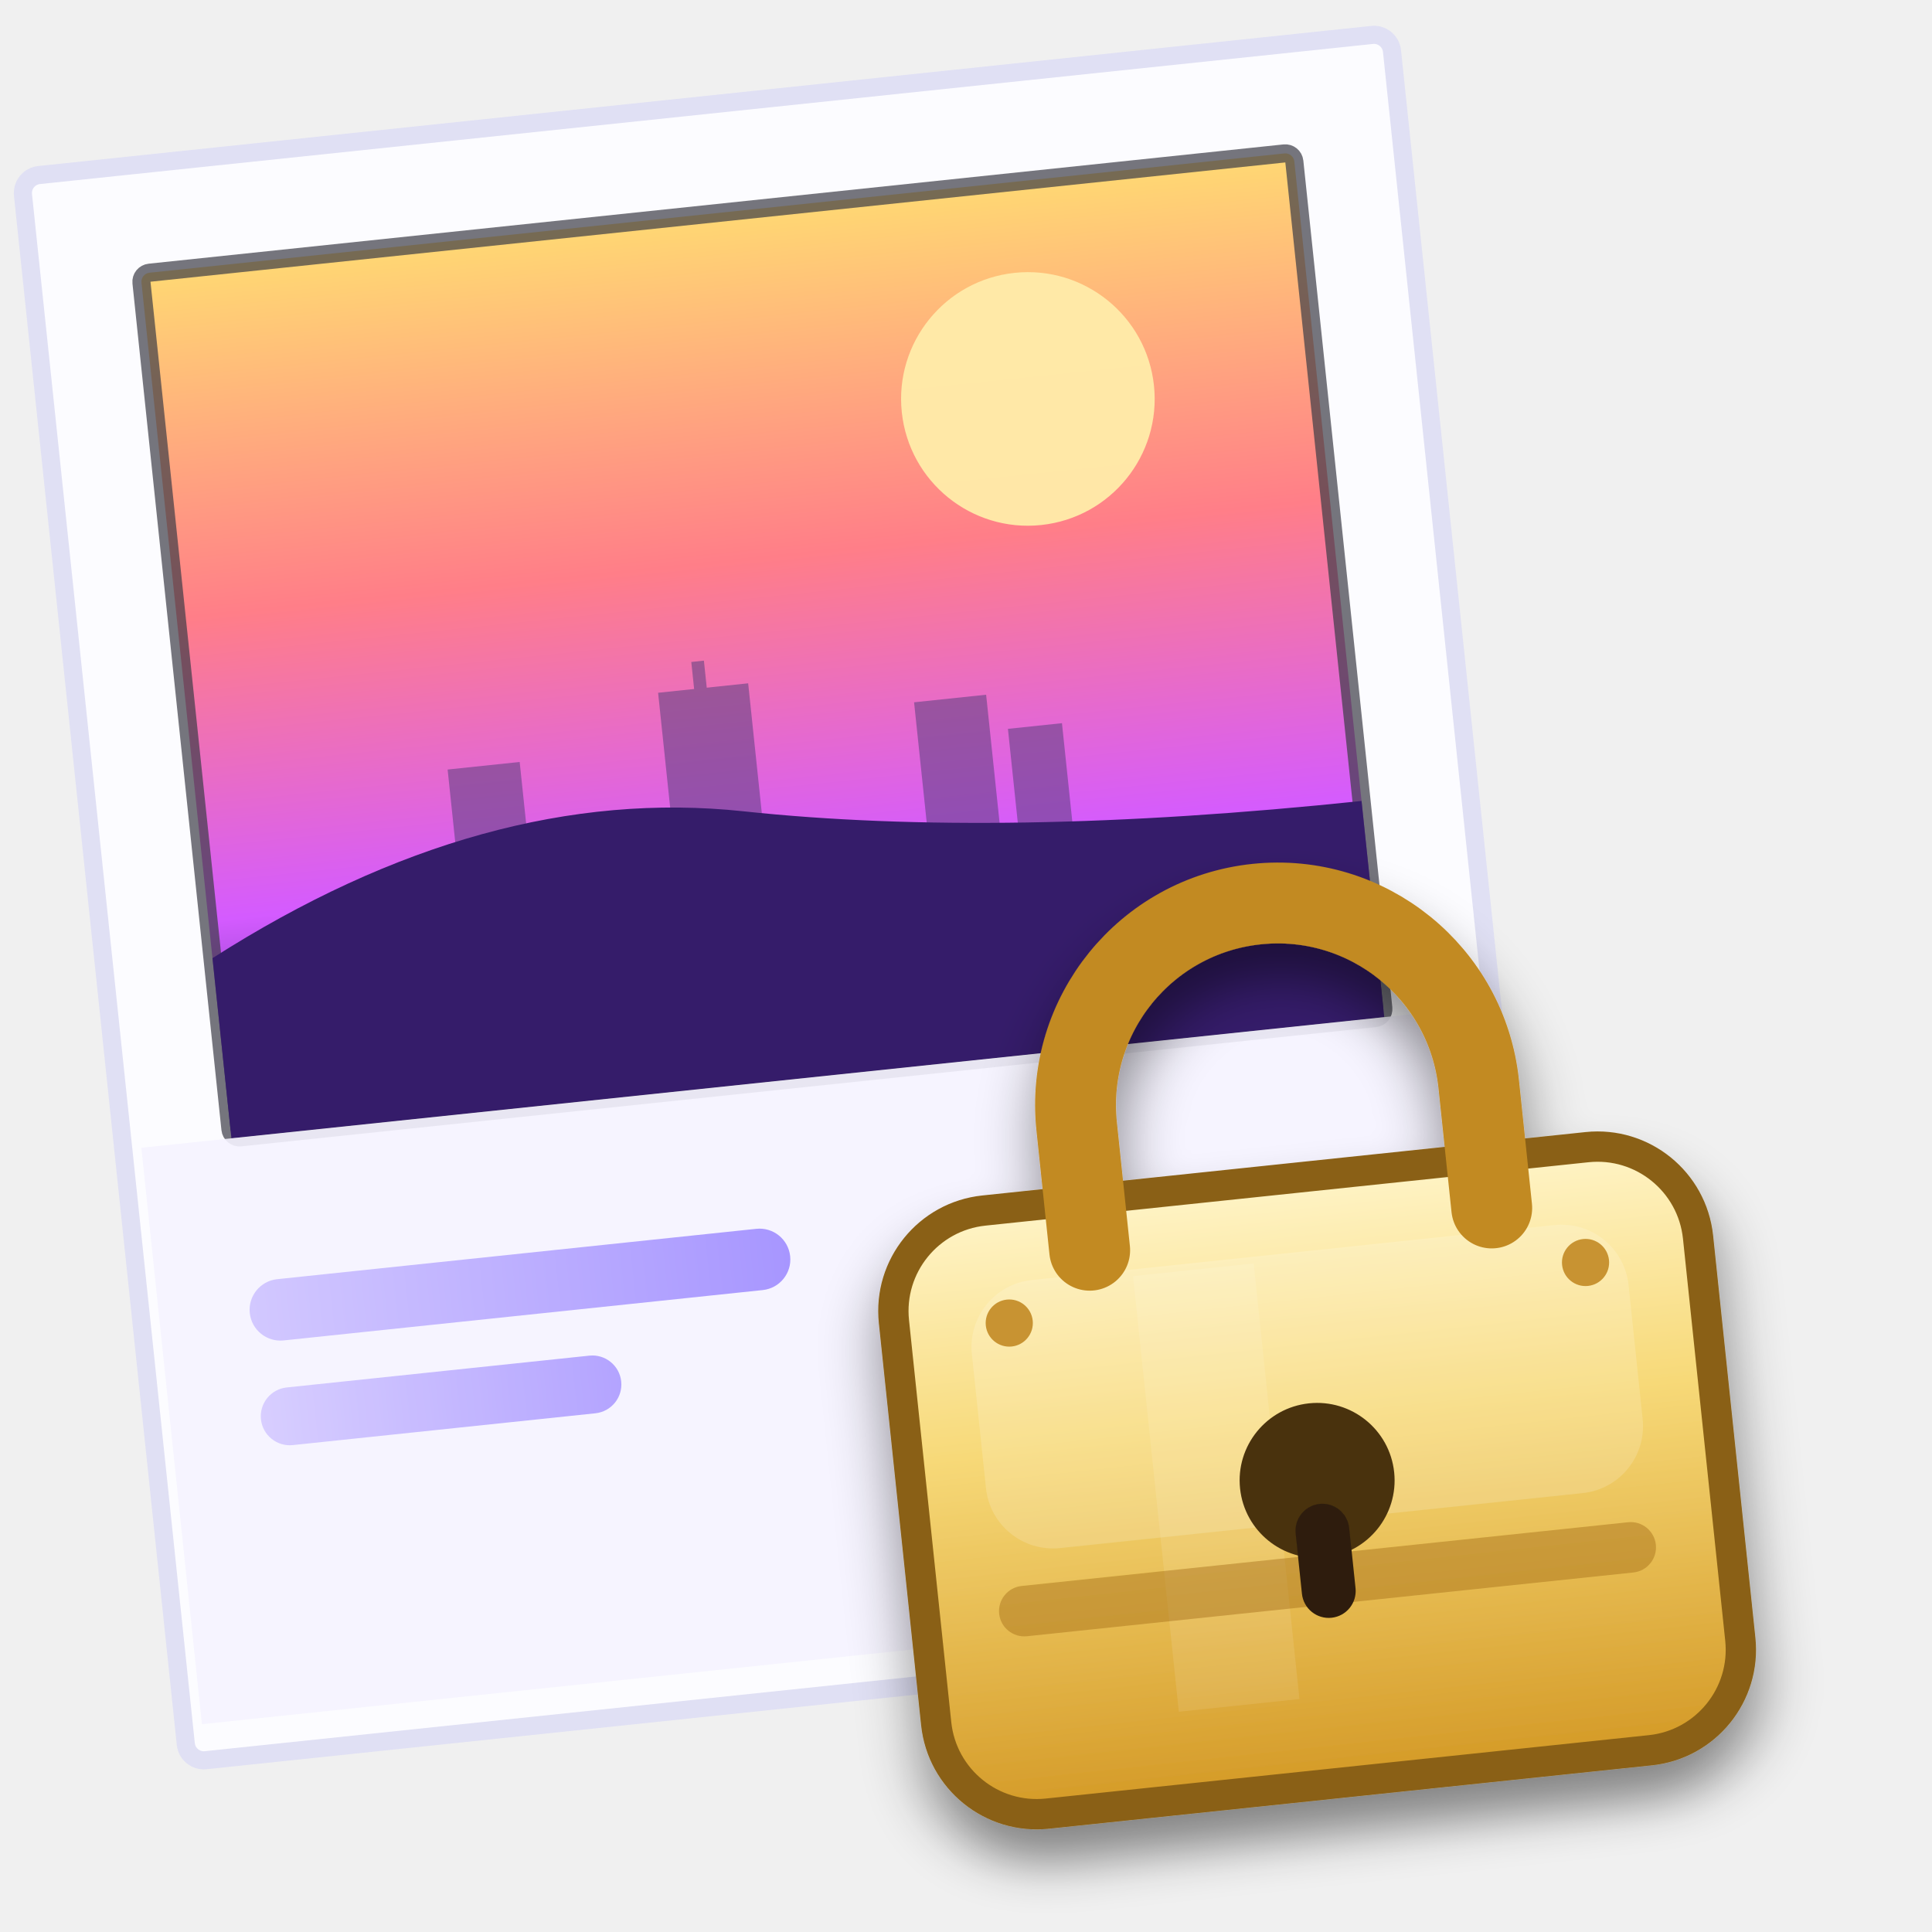
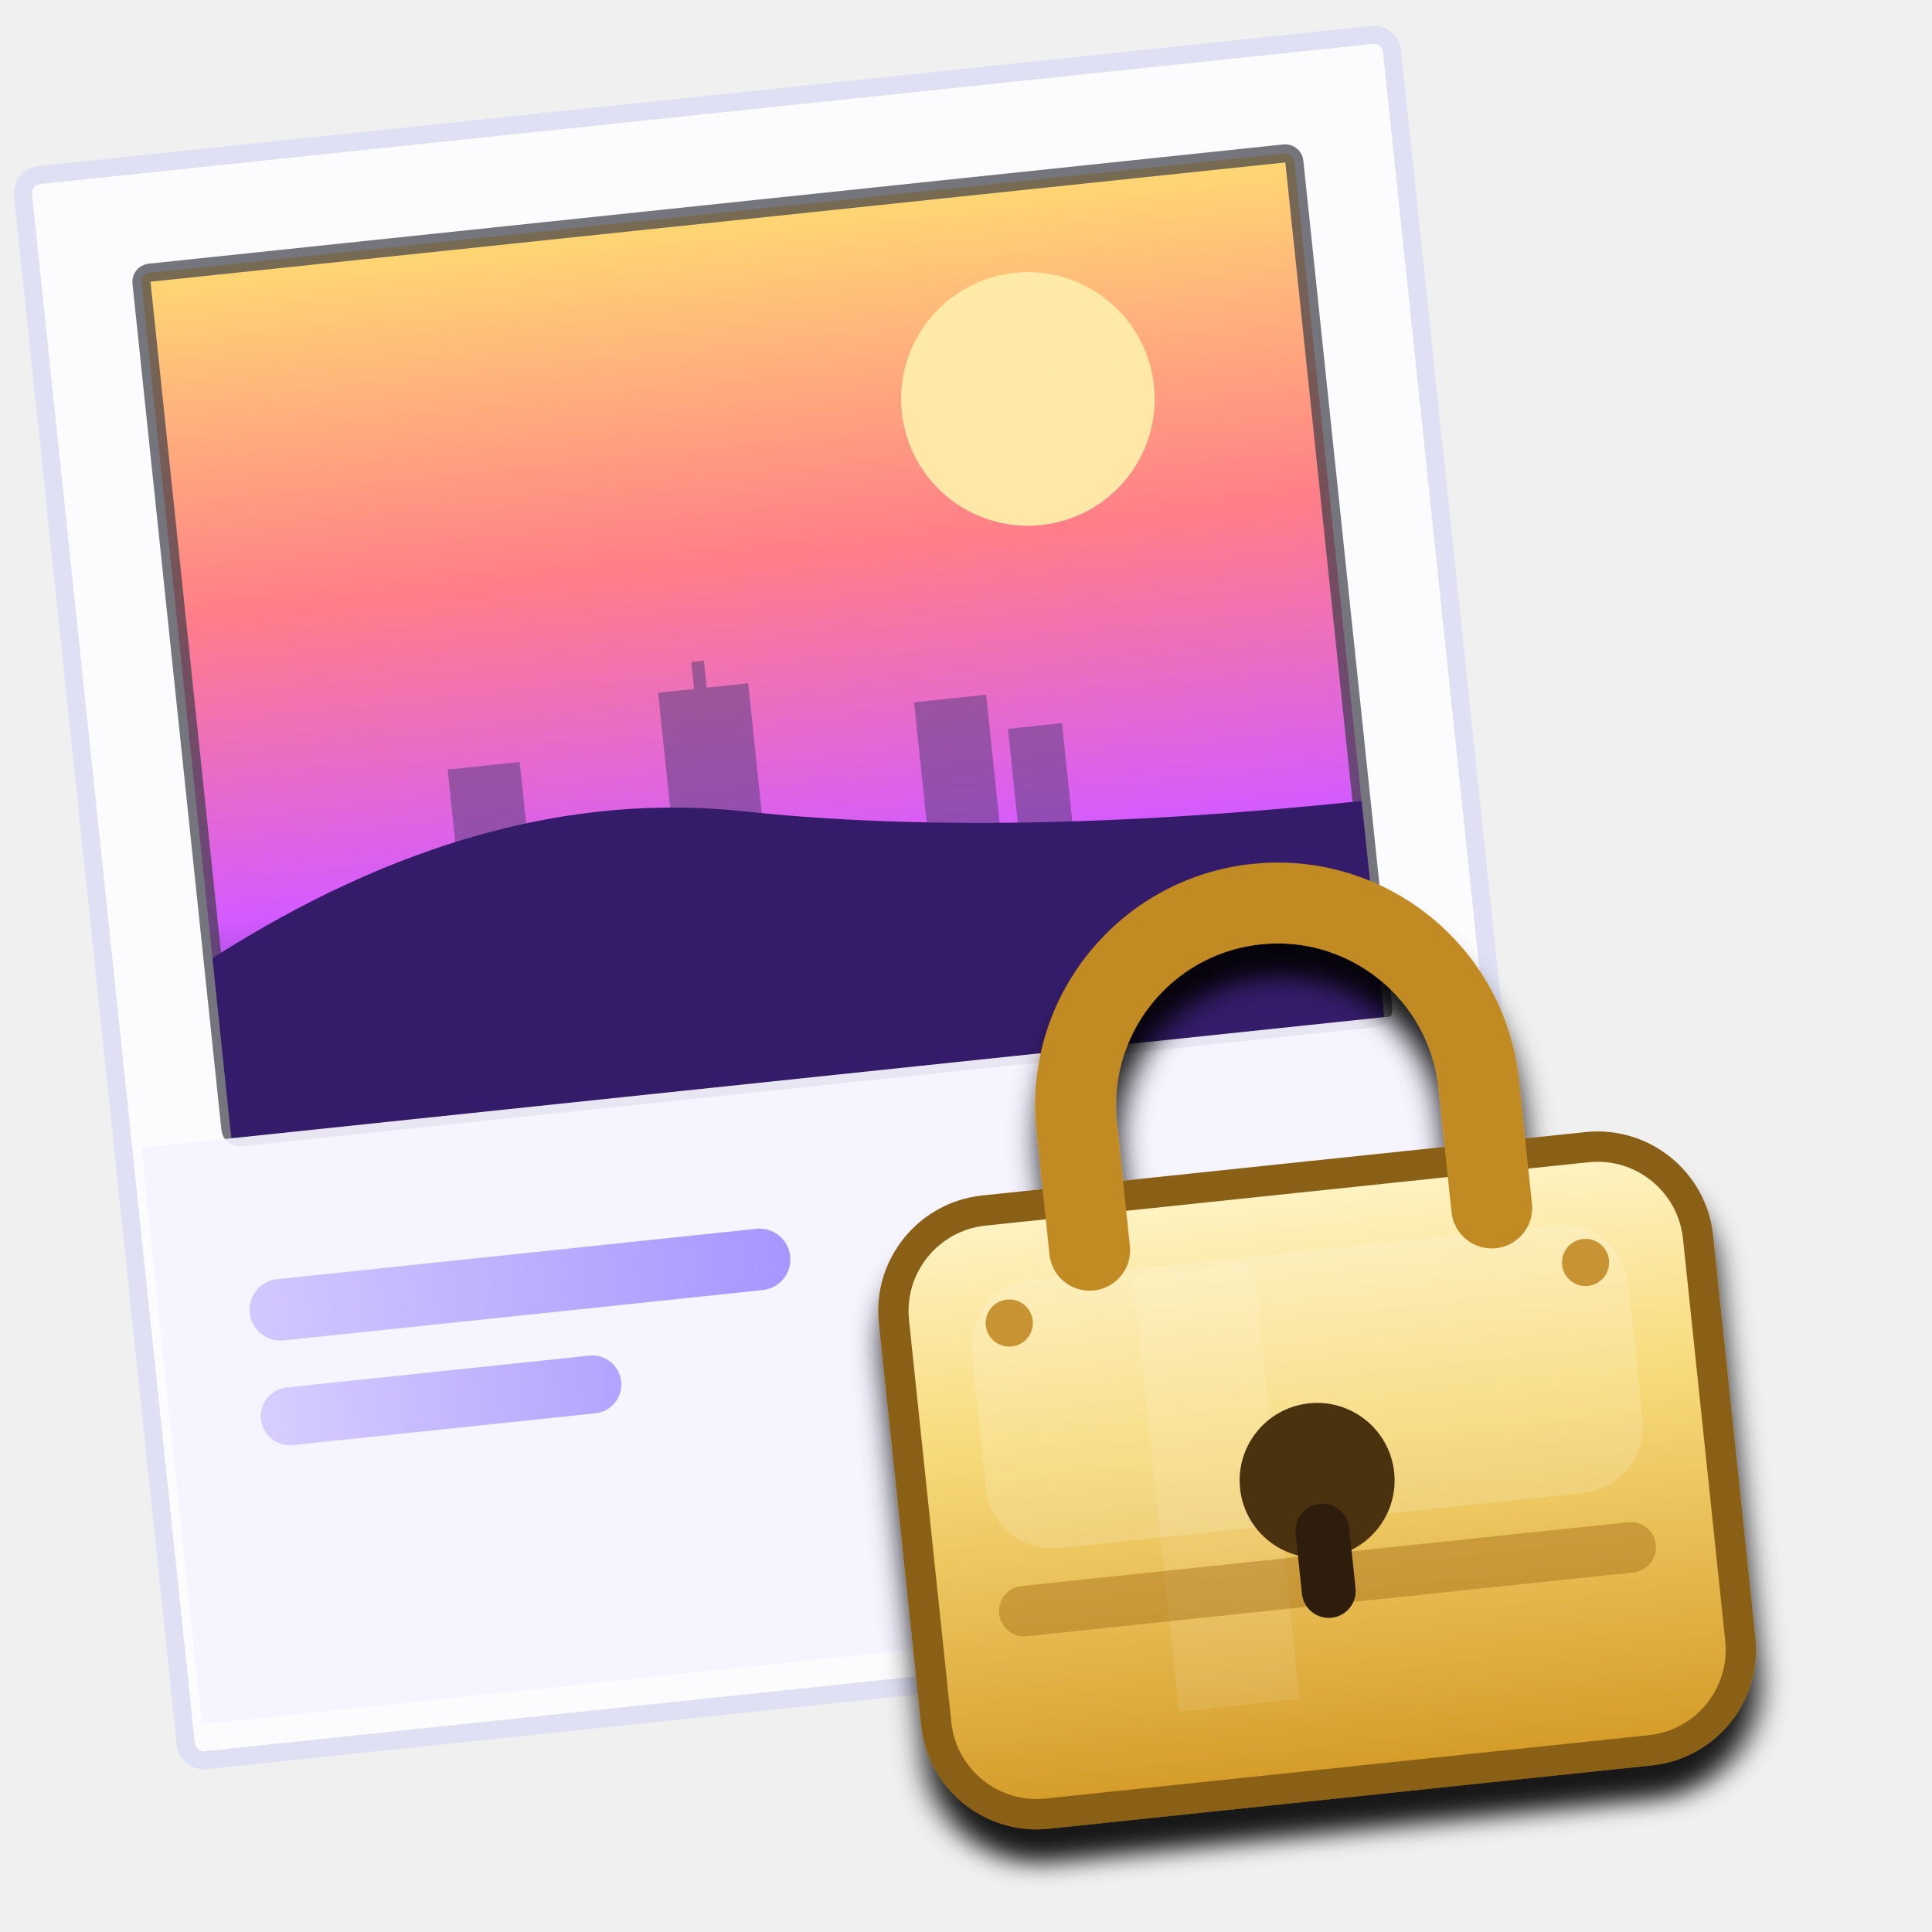
<svg xmlns="http://www.w3.org/2000/svg" width="32" height="32" viewBox="0 0 96 96">
  <defs>
    <linearGradient id="sunsetGradientFavicon" x1="0" y1="0" x2="0" y2="1">
      <stop offset="0%" stop-color="#FFD873" />
      <stop offset="40%" stop-color="#FF7E88" />
      <stop offset="75%" stop-color="#D45BFF" />
      <stop offset="100%" stop-color="#3B2A88" />
    </linearGradient>
    <linearGradient id="cipherGradientFavicon" x1="0" y1="0" x2="1" y2="0">
      <stop offset="0%" stop-color="#D2C8FF" stop-opacity="1" />
      <stop offset="100%" stop-color="#A796FF" stop-opacity="1" />
    </linearGradient>
    <linearGradient id="lockBodyGradientFavicon" x1="0" y1="0" x2="0" y2="1">
      <stop offset="0%" stop-color="#FFF4C7" />
      <stop offset="40%" stop-color="#F7D978" />
      <stop offset="100%" stop-color="#D49A27" />
    </linearGradient>
-     <filter id="lockShadowFavicon" x="-15%" y="-15%" width="130%" height="130%">
-       <feDropShadow dx="0" dy="1" stdDeviation="0.8" flood-color="#000000" flood-opacity="0.45" />
+     <filter id="lockShadowFavicon" x="-20%" y="-20%" width="140%" height="140%">
+       <feDropShadow dx="0" dy="1" stdDeviation="0.4" flood-color="#000000" flood-opacity="0.9" />
    </filter>
  </defs>
  <g transform="translate(5 5) scale(0.9)">
    <g transform="rotate(-6 38 44)">
      <rect x="0" y="0" width="76" height="88" rx="1" ry="1" fill="#FCFCFF" stroke="#E0E0F4" stroke-width="1" />
      <rect x="6" y="6" width="64" height="48" rx="0.5" ry="0.5" fill="url(#sunsetGradientFavicon)" stroke="#3C3C46" stroke-width="1" stroke-opacity="0.7" />
      <g fill="#59407E" opacity="0.55">
        <rect x="20" y="35" width="4" height="7" />
        <rect x="32" y="32" width="5" height="10" />
        <rect x="34" y="30.5" width="0.7" height="2.3" />
        <rect x="46" y="34" width="4" height="8" />
        <rect x="51" y="36" width="3" height="6" />
      </g>
      <path d="M6 44 Q22 36 36 39 T70 42 L70 54 L6 54 Z" fill="#351C6A" opacity="1" />
      <circle cx="54" cy="18" r="7" fill="#FFEBA9" opacity="0.96" />
      <rect x="1" y="54" width="74" height="32" fill="#F5F3FF" opacity="0.9" />
      <g transform="translate(6 62)">
        <rect x="0" y="0" width="30" height="3.4" rx="1.7" fill="url(#cipherGradientFavicon)" />
        <rect x="0" y="6" width="20" height="3.2" rx="1.6" fill="url(#cipherGradientFavicon)" opacity="0.85" />
      </g>
      <g transform="translate(41.32 51.15) scale(1.86)" filter="url(#lockShadowFavicon)">
        <rect x="0" y="6" width="24" height="18" rx="3" ry="3" fill="url(#lockBodyGradientFavicon)" stroke="#8A6115" stroke-width="0.9" />
        <rect x="2.2" y="8.2" width="19.6" height="8" rx="2" ry="2" fill="#FFFFFF" opacity="0.16" />
        <circle cx="3.4" cy="9.4" r="0.7" fill="#C28A24" opacity="0.9" />
        <circle cx="20.6" cy="9.4" r="0.7" fill="#C28A24" opacity="0.9" />
        <rect x="7.2" y="8.4" width="3.6" height="13" fill="#FFFFFF" opacity="0.10" />
        <rect x="2.2" y="17.2" width="19.6" height="1.5" rx="0.75" fill="#A46D16" opacity="0.45" />
        <path d="M6 7.5                  v-3.7                  a5 5 0 0 1 12 0                  v3.7" fill="none" stroke="#C28A24" stroke-width="2.4" stroke-linecap="round" />
        <circle cx="12" cy="15" r="2.3" fill="#4A3210" />
        <rect x="11.2" y="15.7" width="1.6" height="3.4" rx="0.8" fill="#2F1F08" />
      </g>
    </g>
  </g>
</svg>
